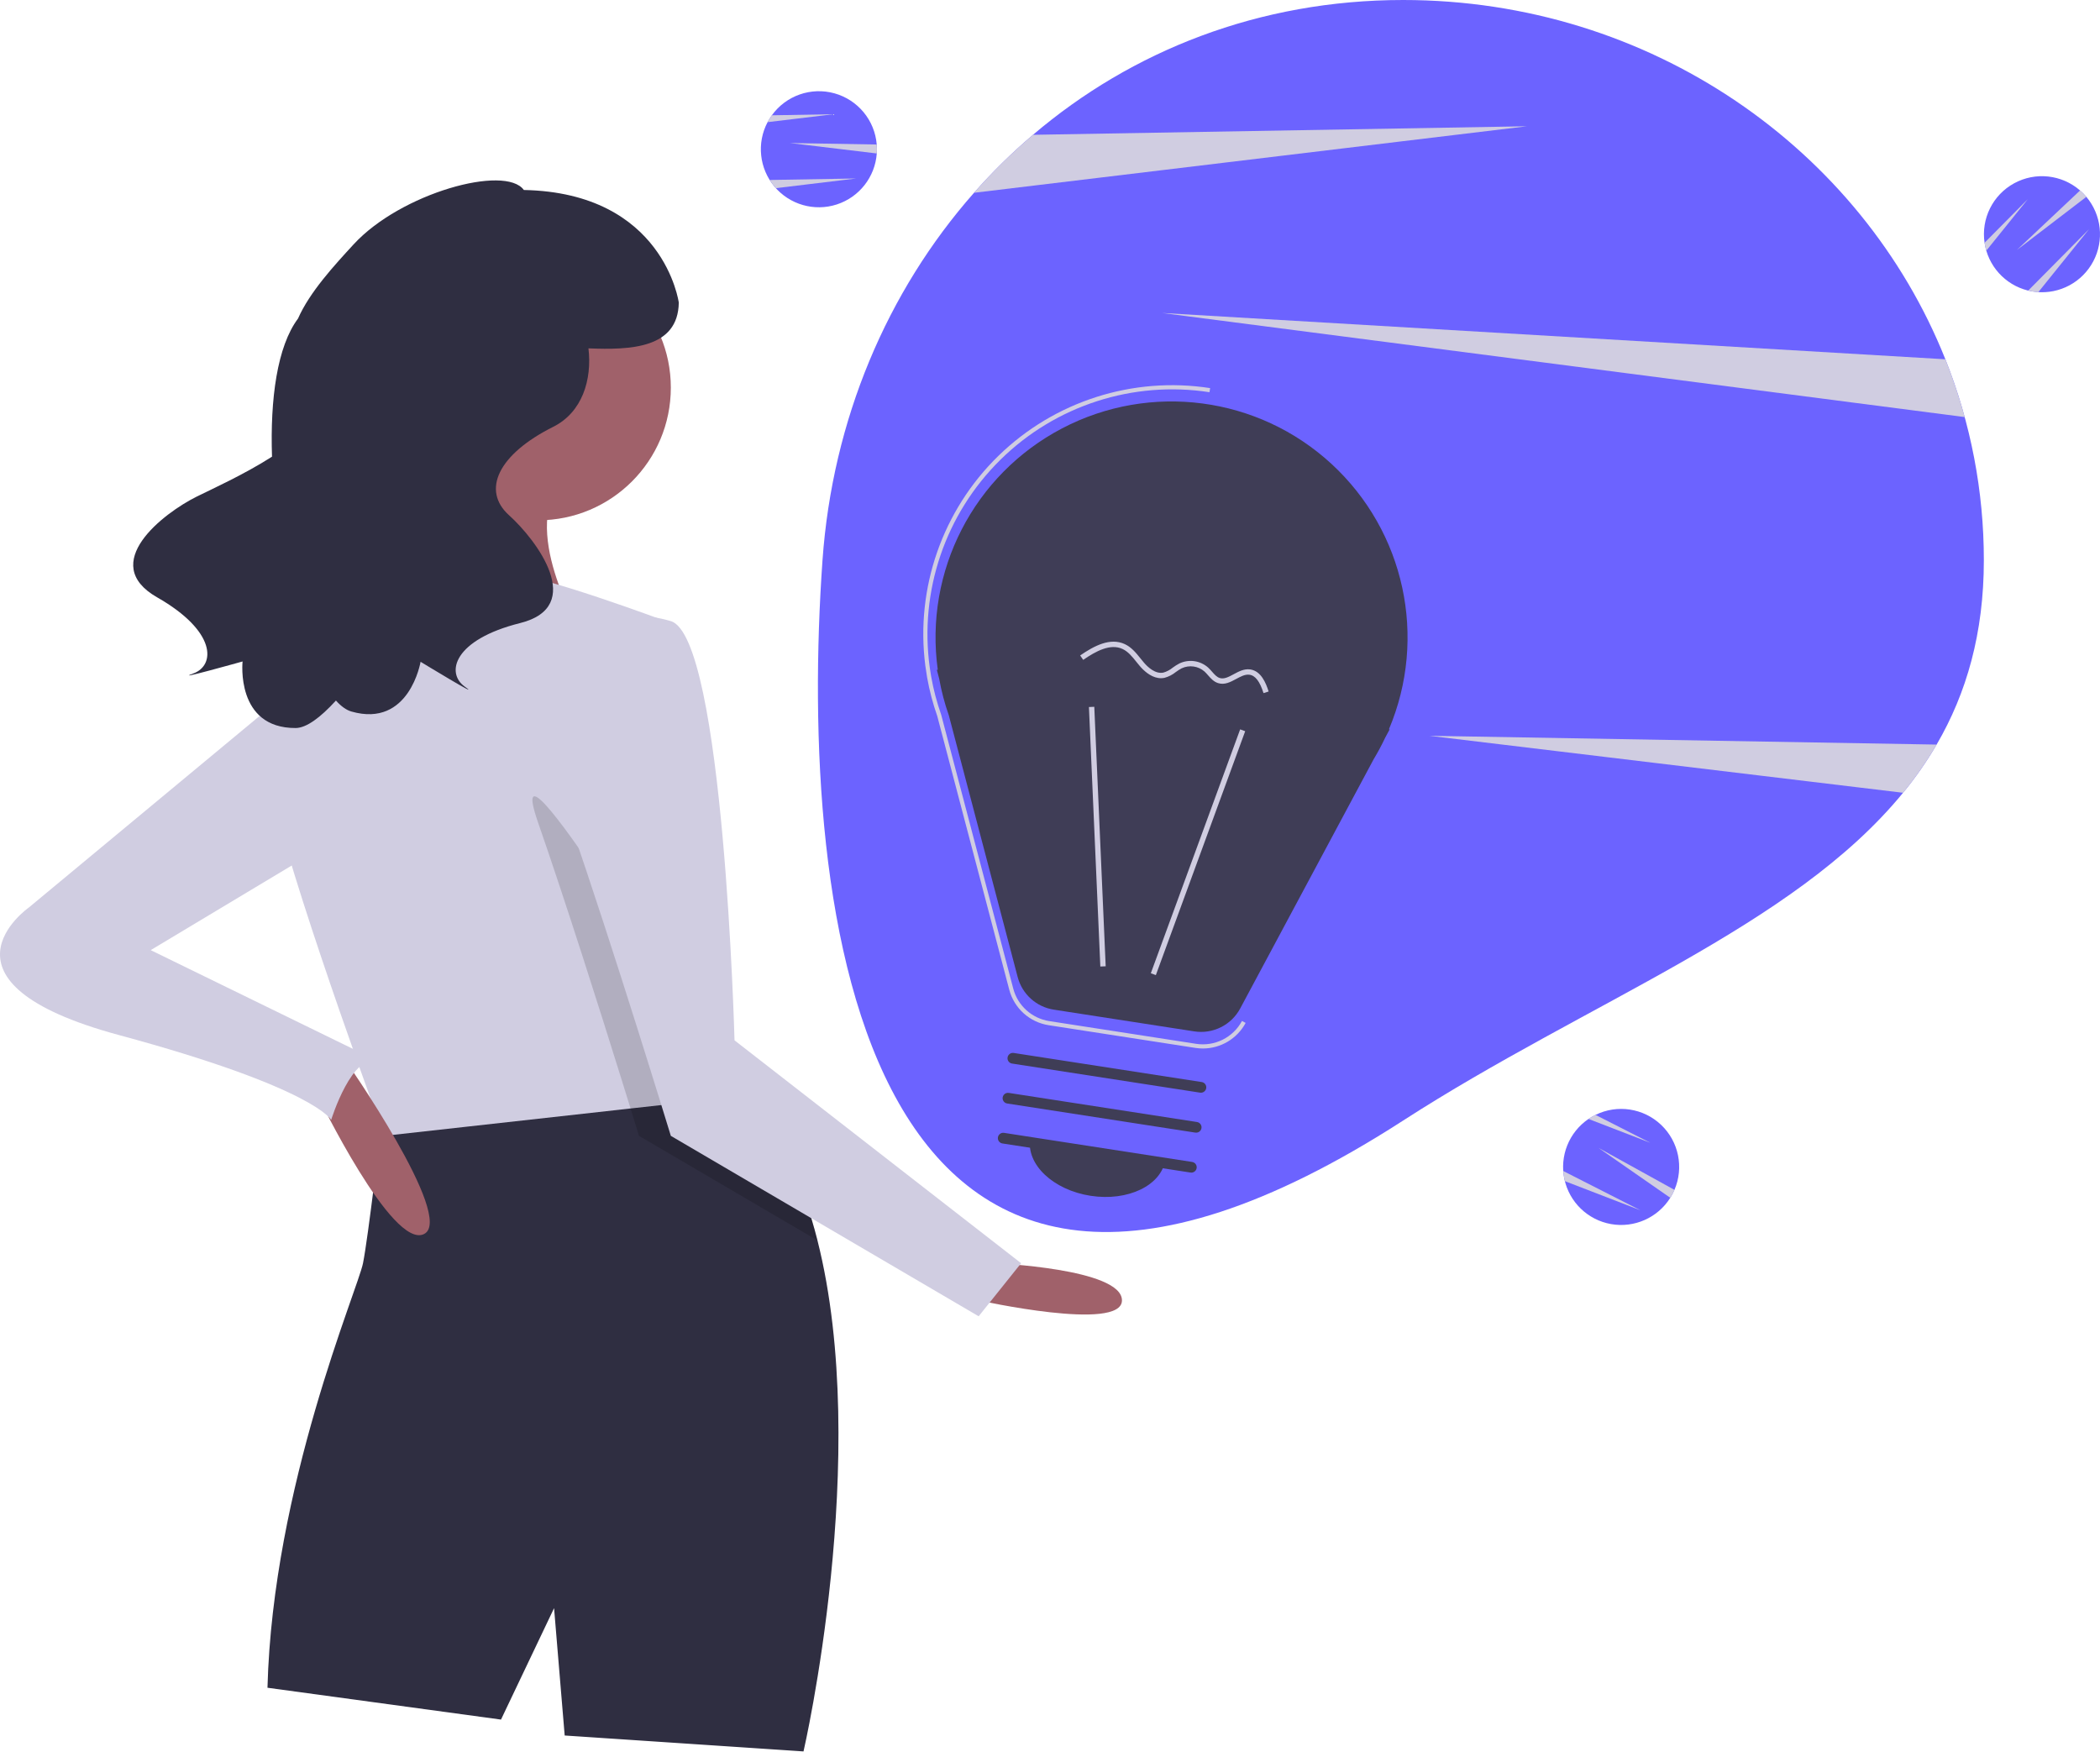
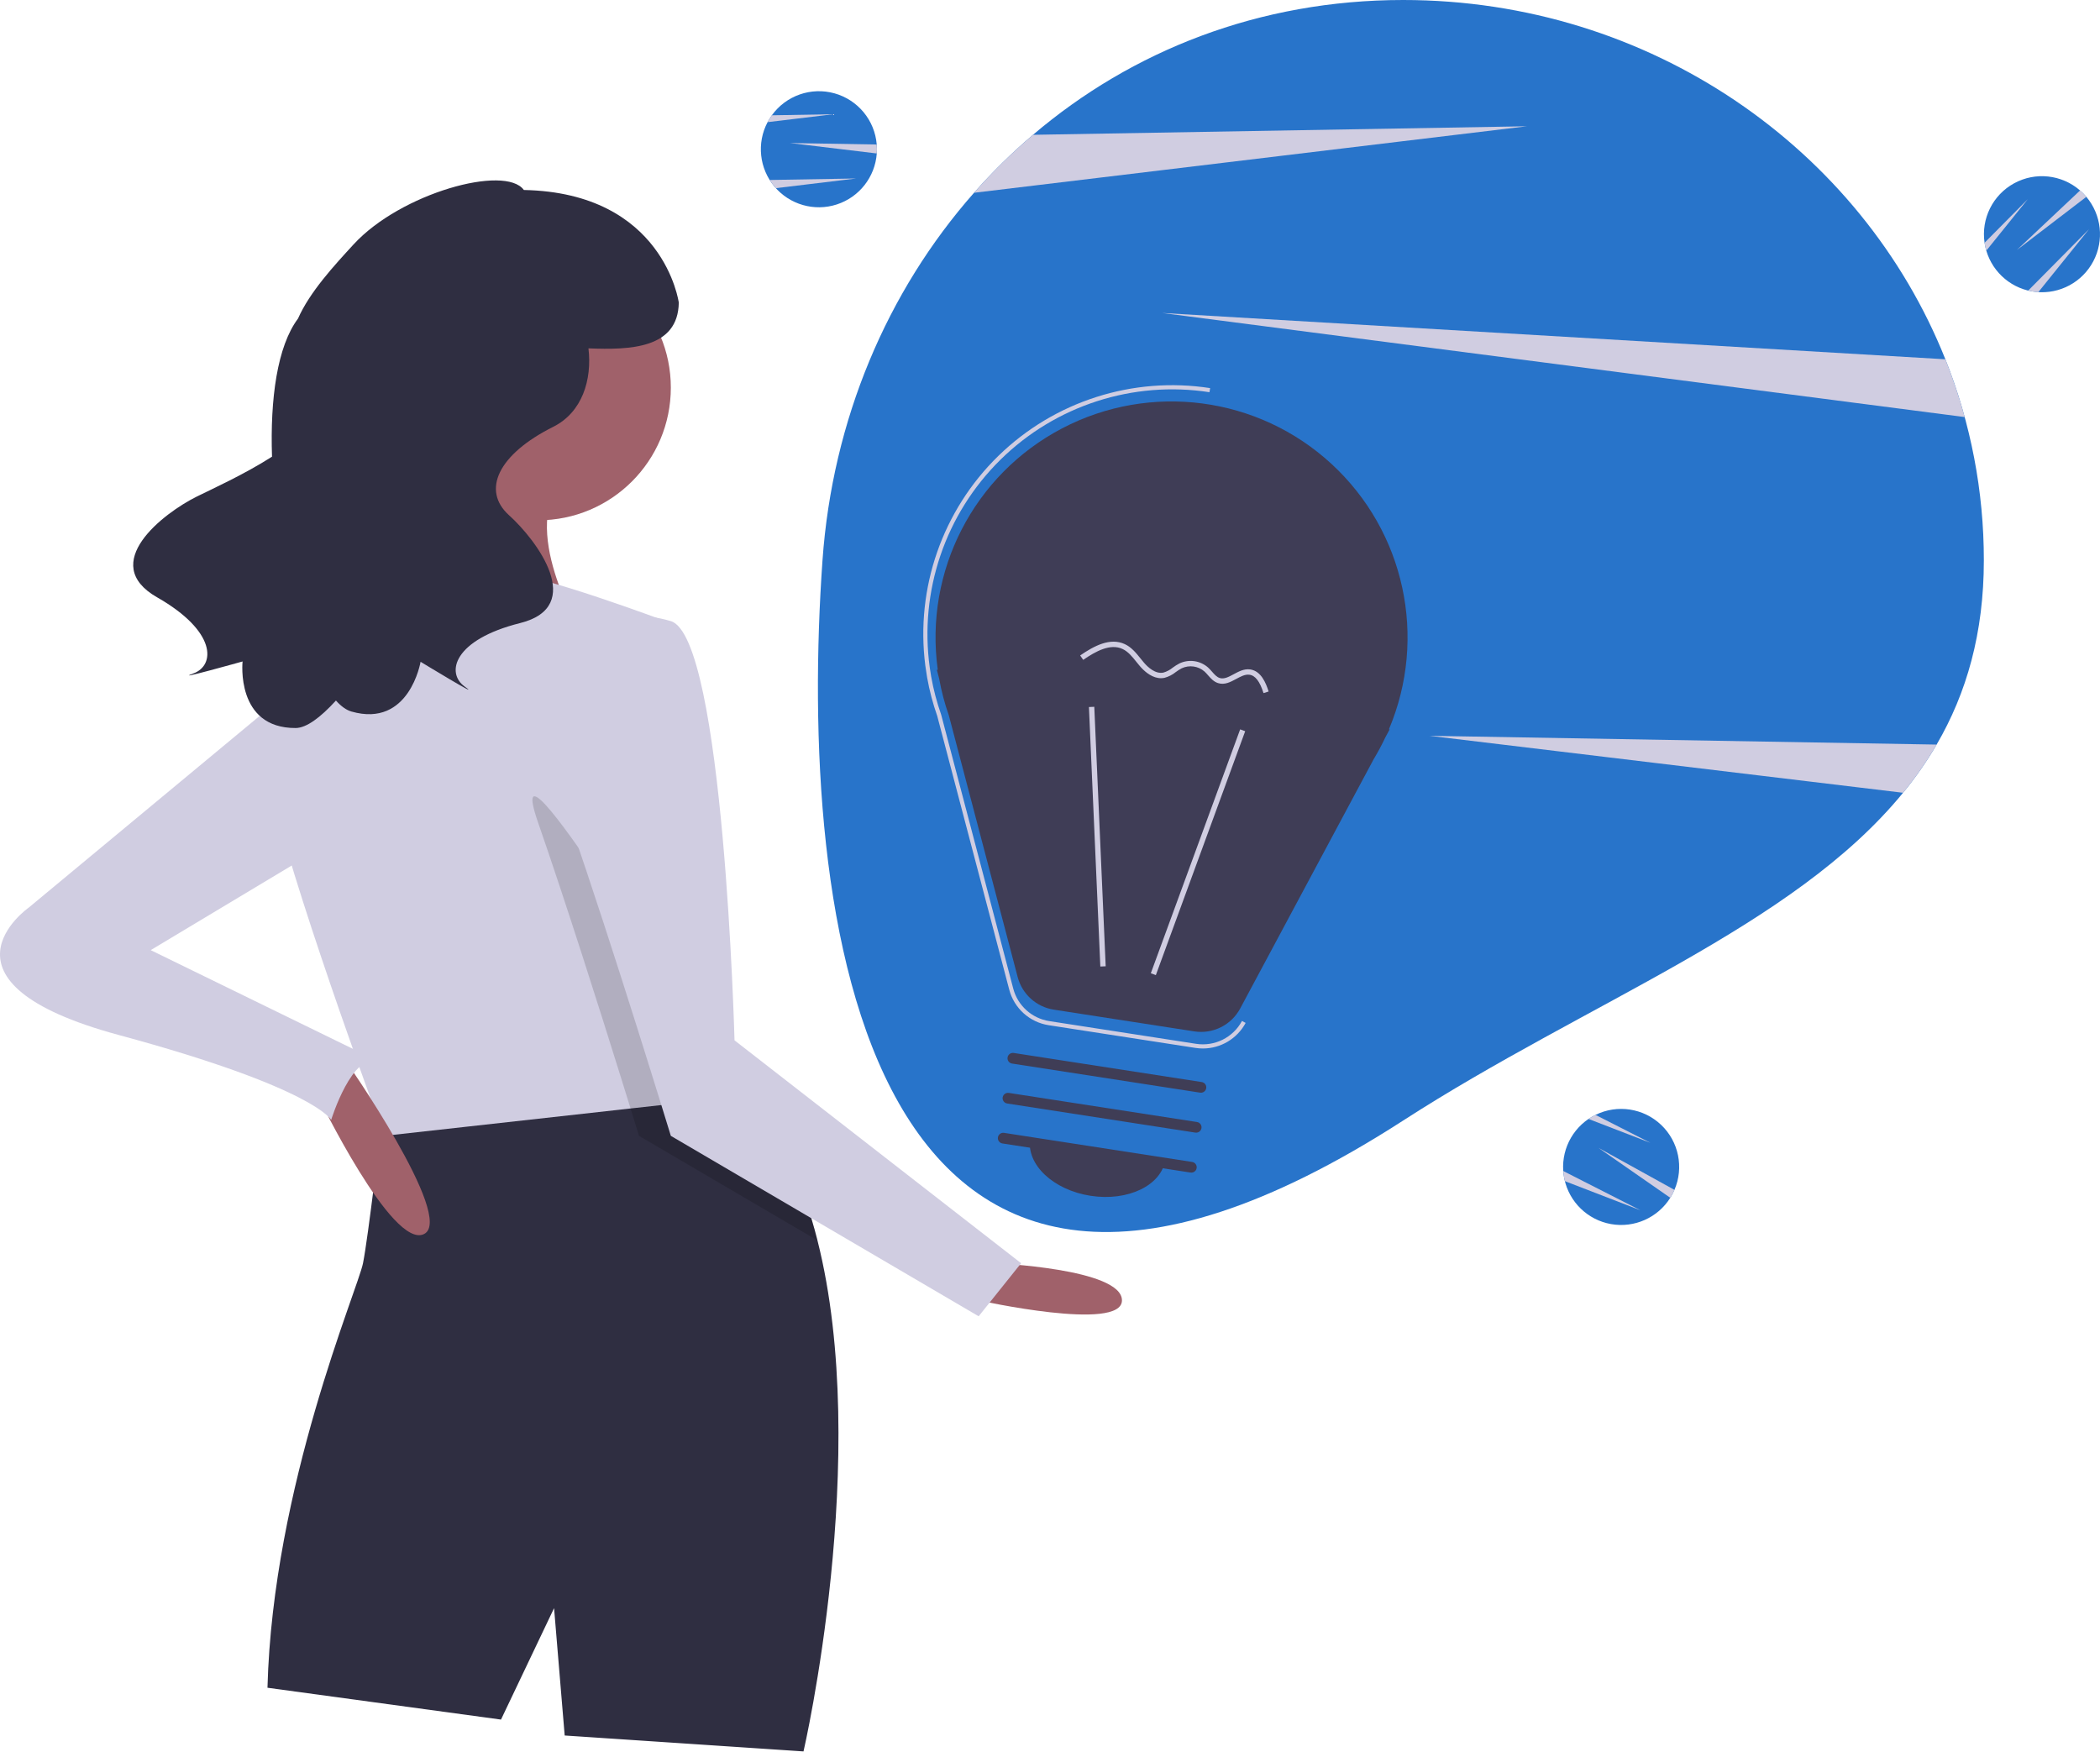
<svg xmlns="http://www.w3.org/2000/svg" id="b6fe4ea4-91cd-4e88-acbb-2663d3326f54" data-name="Layer 1" width="1013.03" height="844.995" viewBox="0 0 1013.03 844.995">
-   <path d="M1050.484,297.813c0,35.17-8.33,64.12-22.78,88.92a177.678,177.678,0,0,1-16.19,23.25c-53.12,64.97-151.88,100.53-241.14,158.13-263.48,170.02-292.02-102.42-280.12-270.3,4.8-67.74,31.18-129.79,73.09-177.3a278.221,278.221,0,0,1,28.45-27.97c47.58-40.52,109.05-65.04,178.58-65.04,119.29,0,221.16,71.95,261.55,173.34a261.85,261.85,0,0,1,18.56,96.97Z" transform="translate(-93.48517 -27.50272)" fill="#6c63ff" />
+   <path d="M1050.484,297.813c0,35.17-8.33,64.12-22.78,88.92a177.678,177.678,0,0,1-16.19,23.25c-53.12,64.97-151.88,100.53-241.14,158.13-263.48,170.02-292.02-102.42-280.12-270.3,4.8-67.74,31.18-129.79,73.09-177.3a278.221,278.221,0,0,1,28.45-27.97c47.58-40.52,109.05-65.04,178.58-65.04,119.29,0,221.16,71.95,261.55,173.34a261.85,261.85,0,0,1,18.56,96.97Z" transform="translate(-93.48517 -27.50272)" fill="#2874ca" />
  <path d="M830.054,88.423l-266.71,32.09a278.221,278.221,0,0,1,28.45-27.97Z" transform="translate(-93.48517 -27.50272)" fill="#d0cde1" />
  <path d="M1027.704,386.733a177.678,177.678,0,0,1-16.19,23.25l-228.46-27.48Z" transform="translate(-93.48517 -27.50272)" fill="#d0cde1" />
  <path d="M1041.244,228.723l-387.19-50.22,377.87,22.34A260.439,260.439,0,0,1,1041.244,228.723Z" transform="translate(-93.48517 -27.50272)" fill="#d0cde1" />
-   <path d="M516.519,99.505c0,.69-.02,1.37-.08,2.04a27.997,27.997,0,1,1-52.68-15.11,25.74,25.74,0,0,1,2.06-3.31,27.989,27.989,0,0,1,50.6,14.1C516.489,97.975,516.519,98.735,516.519,99.505Z" transform="translate(-93.48517 -27.50272)" fill="#6c63ff" />
+   <path d="M516.519,99.505c0,.69-.02,1.37-.08,2.04a27.997,27.997,0,1,1-52.68-15.11,25.74,25.74,0,0,1,2.06-3.31,27.989,27.989,0,0,1,50.6,14.1C516.489,97.975,516.519,98.735,516.519,99.505Z" transform="translate(-93.48517 -27.50272)" fill="#2874ca" />
  <path d="M516.519,99.505c0,.69-.02,1.37-.08,2.04l-41.92-5.04,41.9.72C516.489,97.975,516.519,98.735,516.519,99.505Z" transform="translate(-93.48517 -27.50272)" fill="#d0cde1" />
  <path d="M506.519,113.615l-38.78,4.67a28.057,28.057,0,0,1-2.96-3.95Z" transform="translate(-93.48517 -27.50272)" fill="#d0cde1" />
  <path d="M495.519,82.615l-31.76,3.82a25.74,25.74,0,0,1,2.06-3.31Z" transform="translate(-93.48517 -27.50272)" fill="#d0cde1" />
-   <path d="M900.251,603.631c-.323.609-.66,1.201-1.027,1.764a27.997,27.997,0,1,1-39.45-38.042,25.739,25.739,0,0,1,3.371-1.958,27.989,27.989,0,0,1,38.086,36.175C900.942,602.265,900.612,602.95,900.251,603.631Z" transform="translate(-93.48517 -27.50272)" fill="#6c63ff" />
+   <path d="M900.251,603.631c-.323.609-.66,1.201-1.027,1.764a27.997,27.997,0,1,1-39.45-38.042,25.739,25.739,0,0,1,3.371-1.958,27.989,27.989,0,0,1,38.086,36.175C900.942,602.265,900.612,602.95,900.251,603.631Z" transform="translate(-93.48517 -27.50272)" fill="#2874ca" />
  <path d="M900.251,603.631c-.323.609-.66,1.201-1.027,1.764L864.558,581.292l36.674,20.278C900.942,602.265,900.612,602.95,900.251,603.631Z" transform="translate(-93.48517 -27.50272)" fill="#d0cde1" />
  <path d="M884.804,611.406l-36.444-14.054a28.057,28.057,0,0,1-.763-4.877Z" transform="translate(-93.48517 -27.50272)" fill="#d0cde1" />
  <path d="M889.619,578.867l-29.845-11.514a25.739,25.739,0,0,1,3.371-1.958Z" transform="translate(-93.48517 -27.50272)" fill="#d0cde1" />
-   <path d="M1098.564,120.955c.482.494.942.995,1.367,1.516a27.997,27.997,0,1,1-48.264,25.964,25.739,25.739,0,0,1-.836-3.808,27.989,27.989,0,0,1,46.069-25.235C1097.474,119.881,1098.026,120.404,1098.564,120.955Z" transform="translate(-93.48517 -27.50272)" fill="#6c63ff" />
+   <path d="M1098.564,120.955c.482.494.942.995,1.367,1.516a27.997,27.997,0,1,1-48.264,25.964,25.739,25.739,0,0,1-.836-3.808,27.989,27.989,0,0,1,46.069-25.235C1097.474,119.881,1098.026,120.404,1098.564,120.955Z" transform="translate(-93.48517 -27.50272)" fill="#2874ca" />
  <path d="M1098.564,120.955c.482.494.942.995,1.367,1.516l-33.53,25.66,30.499-28.739C1097.474,119.881,1098.026,120.404,1098.564,120.955Z" transform="translate(-93.48517 -27.50272)" fill="#d0cde1" />
  <path d="M1101.256,138.039l-24.502,30.419a28.057,28.057,0,0,1-4.877-.761Z" transform="translate(-93.48517 -27.50272)" fill="#d0cde1" />
  <path d="M1071.737,123.526l-20.07,24.91a25.739,25.739,0,0,1-.836-3.808Z" transform="translate(-93.48517 -27.50272)" fill="#d0cde1" />
  <path d="M573.266,636.956s61.446,2.56,61.446,17.922-69.126,0-69.126,0Z" transform="translate(-93.48517 -27.50272)" fill="#a0616a" />
  <path d="M481.097,872.497l-115.21-7.681L360.766,803.371l-25.602,53.765-112.65-15.361c2.56-97.289,43.524-192.017,46.084-204.819s8.679-65.696,8.679-65.696c11.188-23.733,69.817-25.961,115.774-23.81,19.048.871,35.946,2.509,46.366,3.687,6.887.768,10.958,1.331,10.958,1.331,18.357,18.92,30.185,44.702,37.456,73.504C514.047,729.739,481.097,872.497,481.097,872.497Z" transform="translate(-93.48517 -27.50272)" fill="#2f2e41" />
  <circle cx="259.6" cy="187.015" r="64.006" fill="#a0616a" />
  <path d="M309.562,229.879S291.64,309.246,263.477,332.288s110.09,0,110.09,0-30.723-51.205-7.681-74.247S309.562,229.879,309.562,229.879Z" transform="translate(-93.48517 -27.50272)" fill="#a0616a" />
  <path d="M440.133,557.589,397.659,562.299,278.839,575.51s-.563-1.511-1.562-4.25c-8.628-23.529-50.18-138.022-54.763-172.406-5.12-38.403,48.644-84.488,48.644-84.488s51.205-10.241,66.566-10.241,76.807,23.042,76.807,23.042l22.914,206.124,1.971,17.845Z" transform="translate(-93.48517 -27.50272)" fill="#d0cde1" />
  <path d="M487.831,625.972,401.73,575.51s-1.511-4.916-4.071-13.211c-1.28-4.148-2.841-9.166-4.608-14.849-9.934-31.901-26.601-84.539-39.965-122.993-20.482-58.885,79.367,104.97,79.367,104.97l4.992,3.866,1.971,17.845c6.887.768,10.958,1.331,10.958,1.331C468.731,571.388,480.56,597.17,487.831,625.972Z" transform="translate(-93.48517 -27.50272)" opacity="0.15" />
  <path d="M373.567,332.288s-25.602,33.283-5.12,92.168,48.644,151.054,48.644,151.054l148.493,87.048,20.482-25.602L447.814,529.426s-5.12-194.578-30.723-202.258S373.567,332.288,373.567,332.288Z" transform="translate(-93.48517 -27.50272)" fill="#d0cde1" />
  <path d="M246.836,556.309s35.843,74.247,51.205,66.566S259.637,538.387,259.637,538.387Z" transform="translate(-93.48517 -27.50272)" fill="#a0616a" />
  <path d="M242.996,352.77,107.303,465.42s-51.205,35.843,43.524,61.446S253.237,567.83,253.237,567.83s10.241-33.283,23.042-28.163l-110.09-53.765,89.608-53.765Z" transform="translate(-93.48517 -27.50272)" fill="#d0cde1" />
  <path d="M188.459,267.052c7.122-3.527,22.848-10.645,36.243-19.22-.939-27.898,2.496-53.223,12.552-66.647,5.645-12.817,17.498-25.648,26.781-35.753,22.798-24.815,73.21-38.667,82.151-26.268,67.625,1.335,74.745,54.343,74.745,54.343-.352,22.172-23.396,22.873-43.582,22.066,1.808,15.136-3.01,30.864-16.96,37.839-26.676,13.338-34.679,30.677-21.341,42.682s37.346,44.015,5.335,52.018-36.013,24.009-26.676,30.678S296.368,346.784,296.368,346.784s-5.335,32.011-33.345,24.008c-2.51-.717-5.019-2.555-7.485-5.303-7.565,8.312-14.313,13.227-19.4,13.254-29.13.154-25.637-32.11-25.637-32.11s-34.576,9.71-23.787,5.806,11.251-20.396-17.417-36.734S172.379,275.015,188.459,267.052Z" transform="translate(-93.48517 -27.50272)" fill="#2f2e41" />
  <path d="M545.869,350.684l-.464-.061,1.133,4.306a113.176,113.176,0,0,0,4.65,17.677L584.414,498.913a21.408,21.408,0,0,0,17.431,15.71l67.76,10.483a21.408,21.408,0,0,0,22.146-11.052l64.394-120.276a113.003,113.003,0,0,0,5.508-10.288l2.186-4.084-.341-.045a113.847,113.847,0,1,0-217.629-28.678Z" transform="translate(-93.48517 -27.50272)" fill="#3f3d56" />
  <path d="M673.763,533.358a23.298,23.298,0,0,1-3.564-.274l-70.828-10.958a23.371,23.371,0,0,1-19.034-17.155L545.606,372.945a119.056,119.056,0,0,1-4.878-18.556l-.878-5.776A120.026,120.026,0,0,1,677.242,214.75l-.307,1.977a118.069,118.069,0,0,0-134.931,132.913l.675,4.32a118.281,118.281,0,0,0,4.837,18.4l34.754,132.103a21.37,21.37,0,0,0,17.405,15.688l70.828,10.958a21.407,21.407,0,0,0,22.114-11.036l1.764.943A23.421,23.421,0,0,1,673.763,533.358Z" transform="translate(-93.48517 -27.50272)" fill="#d0cde1" />
  <rect x="608.739" y="437.38" width="125.314" height="2.587" transform="translate(-64.90222 890.7514) rotate(-69.88499)" fill="#d0cde1" />
  <rect x="621.528" y="368.501" width="2.587" height="125.314" transform="translate(-111.8108 0.25189) rotate(-2.51583)" fill="#d0cde1" />
  <path d="M667.775,593.213l-90.757-14.04a2.587,2.587,0,0,1,.791-5.113l90.757,14.04a2.587,2.587,0,1,1-.791,5.113Z" transform="translate(-93.48517 -27.50272)" fill="#3f3d56" />
  <path d="M670.102,573.941l-90.757-14.04a2.587,2.587,0,1,1,.791-5.113l90.757,14.04a2.587,2.587,0,1,1-.791,5.113Z" transform="translate(-93.48517 -27.50272)" fill="#3f3d56" />
  <path d="M672.429,554.668,581.672,540.627a2.587,2.587,0,0,1,.791-5.113l90.757,14.04a2.587,2.587,0,0,1-.791,5.113Z" transform="translate(-93.48517 -27.50272)" fill="#3f3d56" />
  <path d="M619.575,604.429c18.002,2.785,34.148-4.99,36.063-17.367l-65.192-10.085C588.532,589.353,601.573,601.644,619.575,604.429Z" transform="translate(-93.48517 -27.50272)" fill="#3f3d56" />
  <path d="M652.199,354.602c-3.872-.598-7.076-3.659-8.833-5.711-.576-.673-1.137-1.37-1.699-2.07-2.046-2.546-3.977-4.951-6.666-6.205-5.937-2.77-12.932,1.099-18.989,5.25l-1.463-2.133c6.659-4.565,14.424-8.782,21.546-5.461,3.235,1.509,5.449,4.265,7.589,6.929.545.679,1.089,1.355,1.647,2.008,1.826,2.133,5.469,5.589,9.372,4.792a12.598,12.598,0,0,0,4.495-2.38,24.077,24.077,0,0,1,3.181-2.007,12.669,12.669,0,0,1,13.907,1.965,25.024,25.024,0,0,1,1.887,1.996c1.164,1.327,2.262,2.579,3.692,3.034,2.114.676,4.349-.533,6.717-1.809,2.442-1.318,4.966-2.681,7.83-2.345.093.011.187.024.279.038,5.096.788,7.445,6.424,8.774,10.629l-2.467.779c-1.806-5.717-4.006-8.56-6.889-8.877-2.051-.241-4.114.872-6.298,2.051-2.738,1.478-5.571,3.007-8.731,1.998-2.115-.673-3.507-2.259-4.852-3.792a22.797,22.797,0,0,0-1.688-1.793,10.165,10.165,0,0,0-11.012-1.557,21.837,21.837,0,0,0-2.836,1.801,14.697,14.697,0,0,1-5.47,2.802A8.504,8.504,0,0,1,652.199,354.602Z" transform="translate(-93.48517 -27.50272)" fill="#d0cde1" />
</svg>
